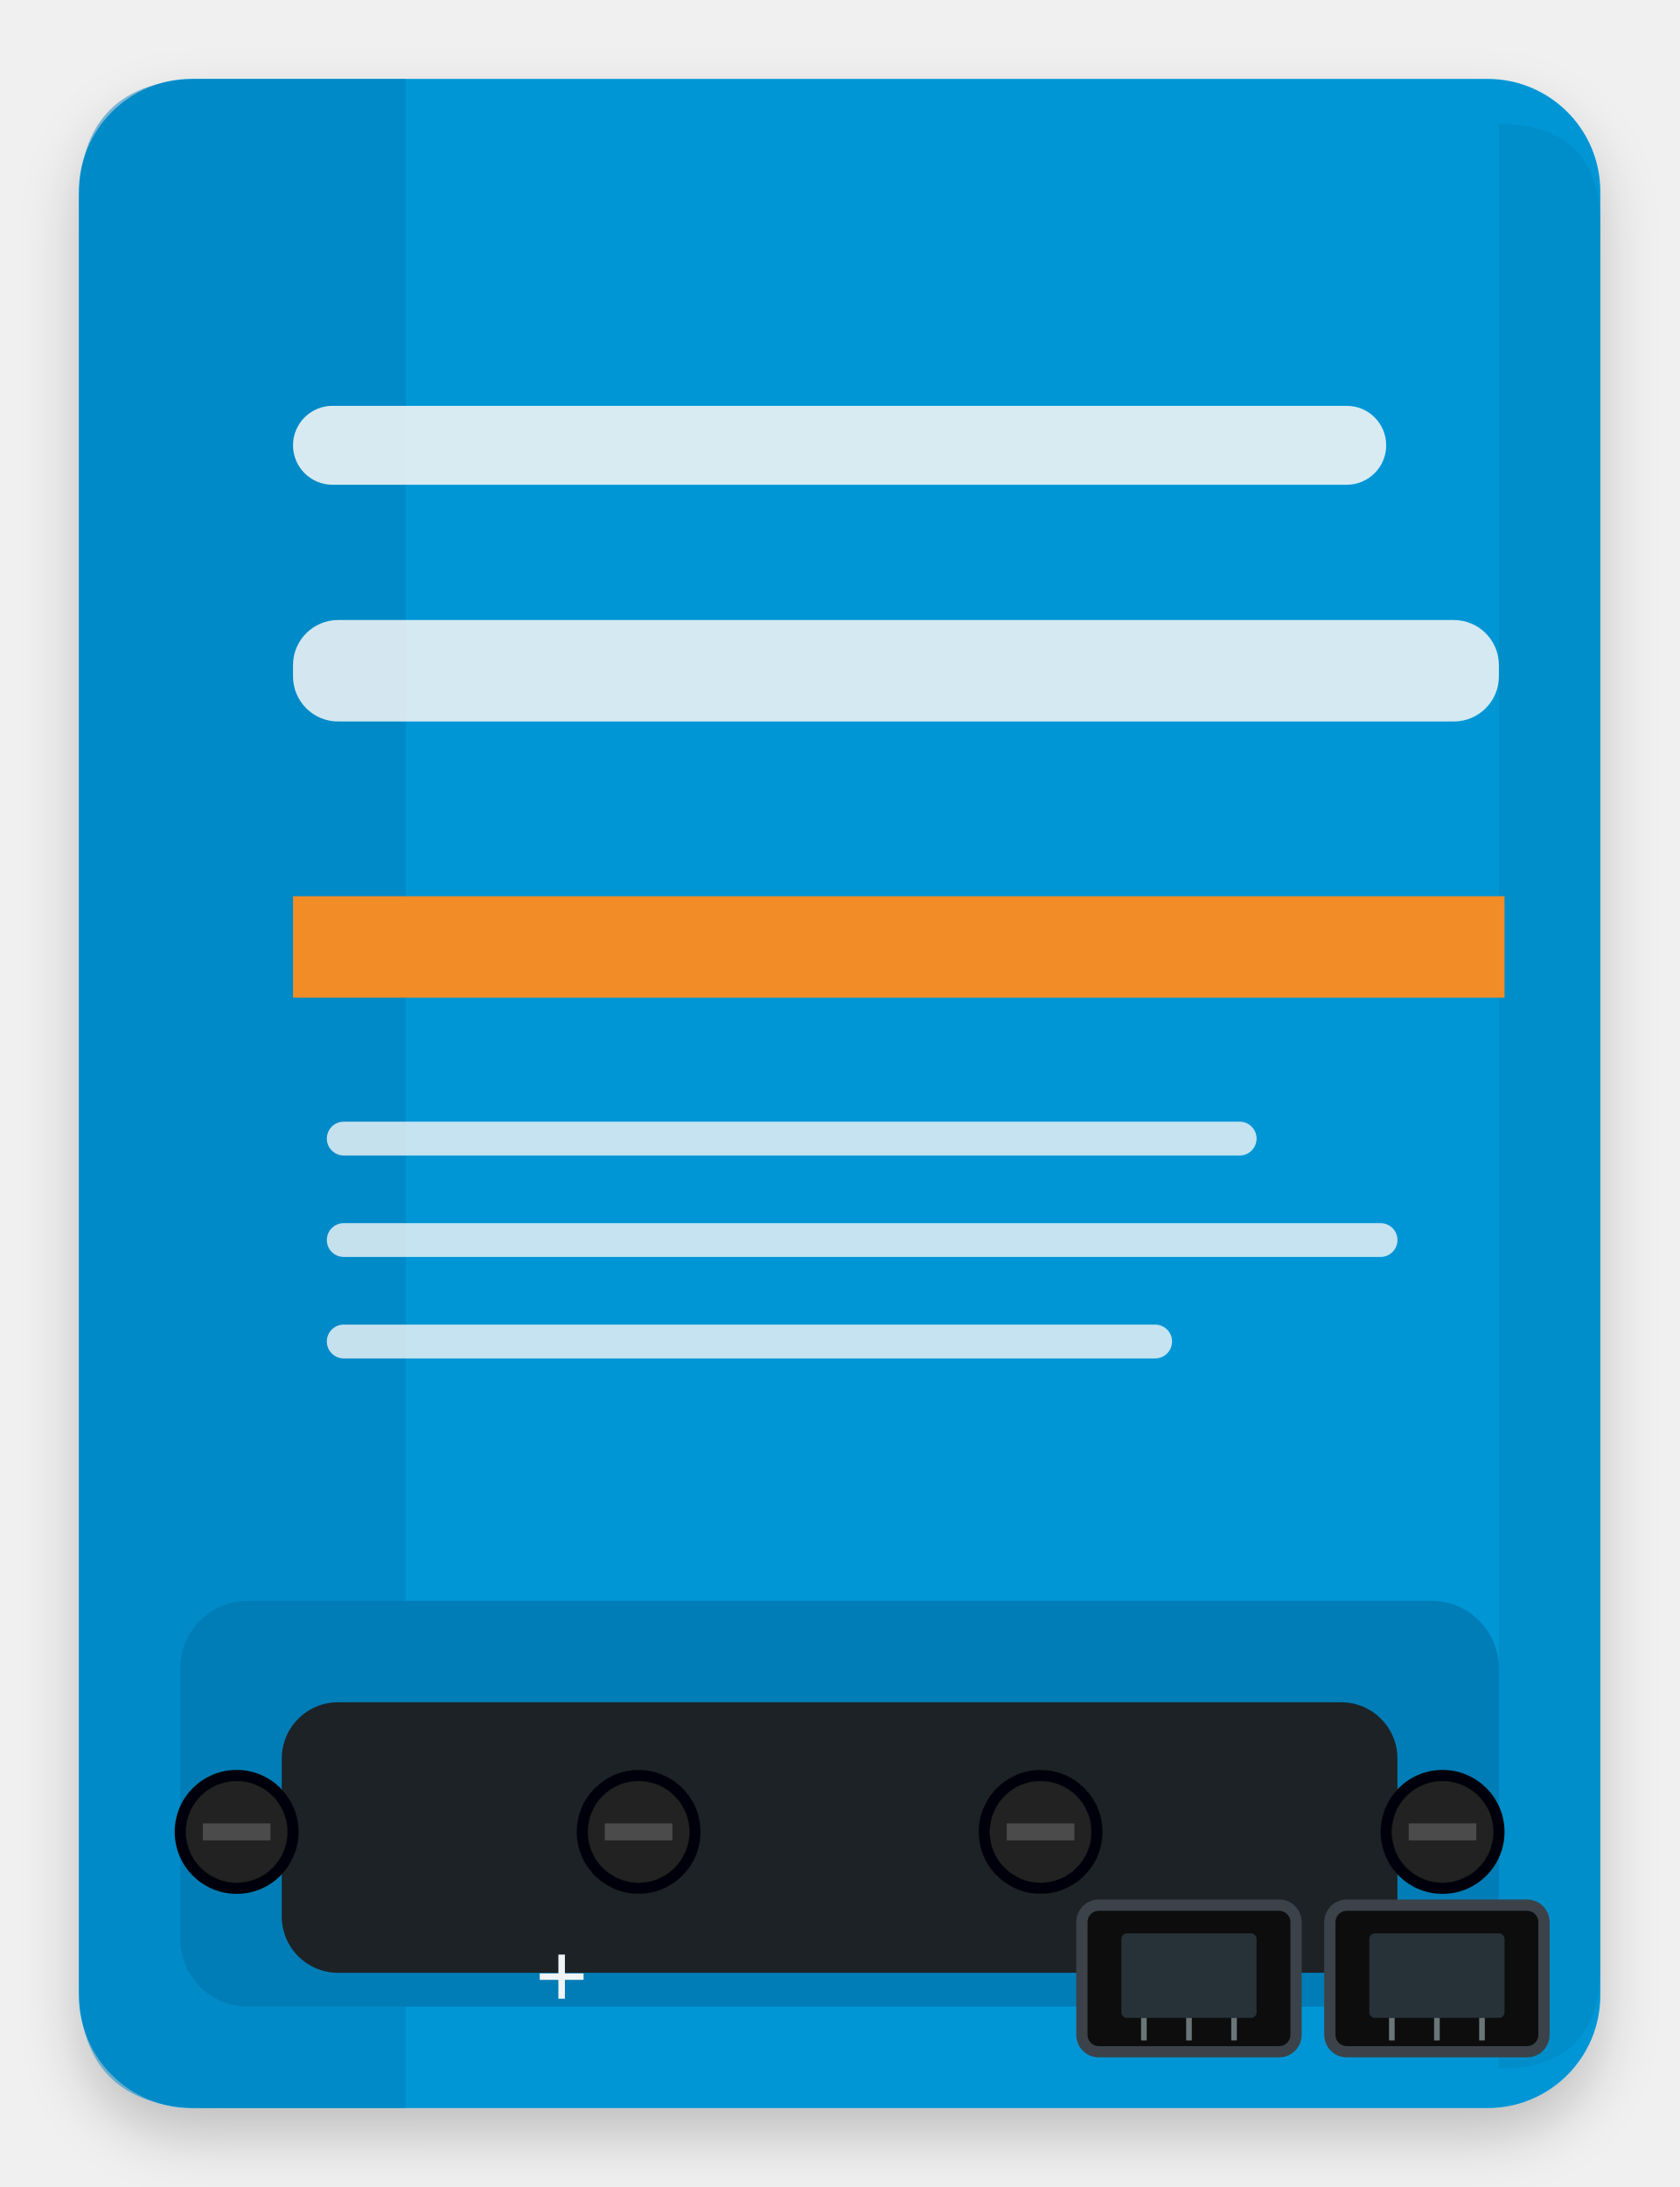
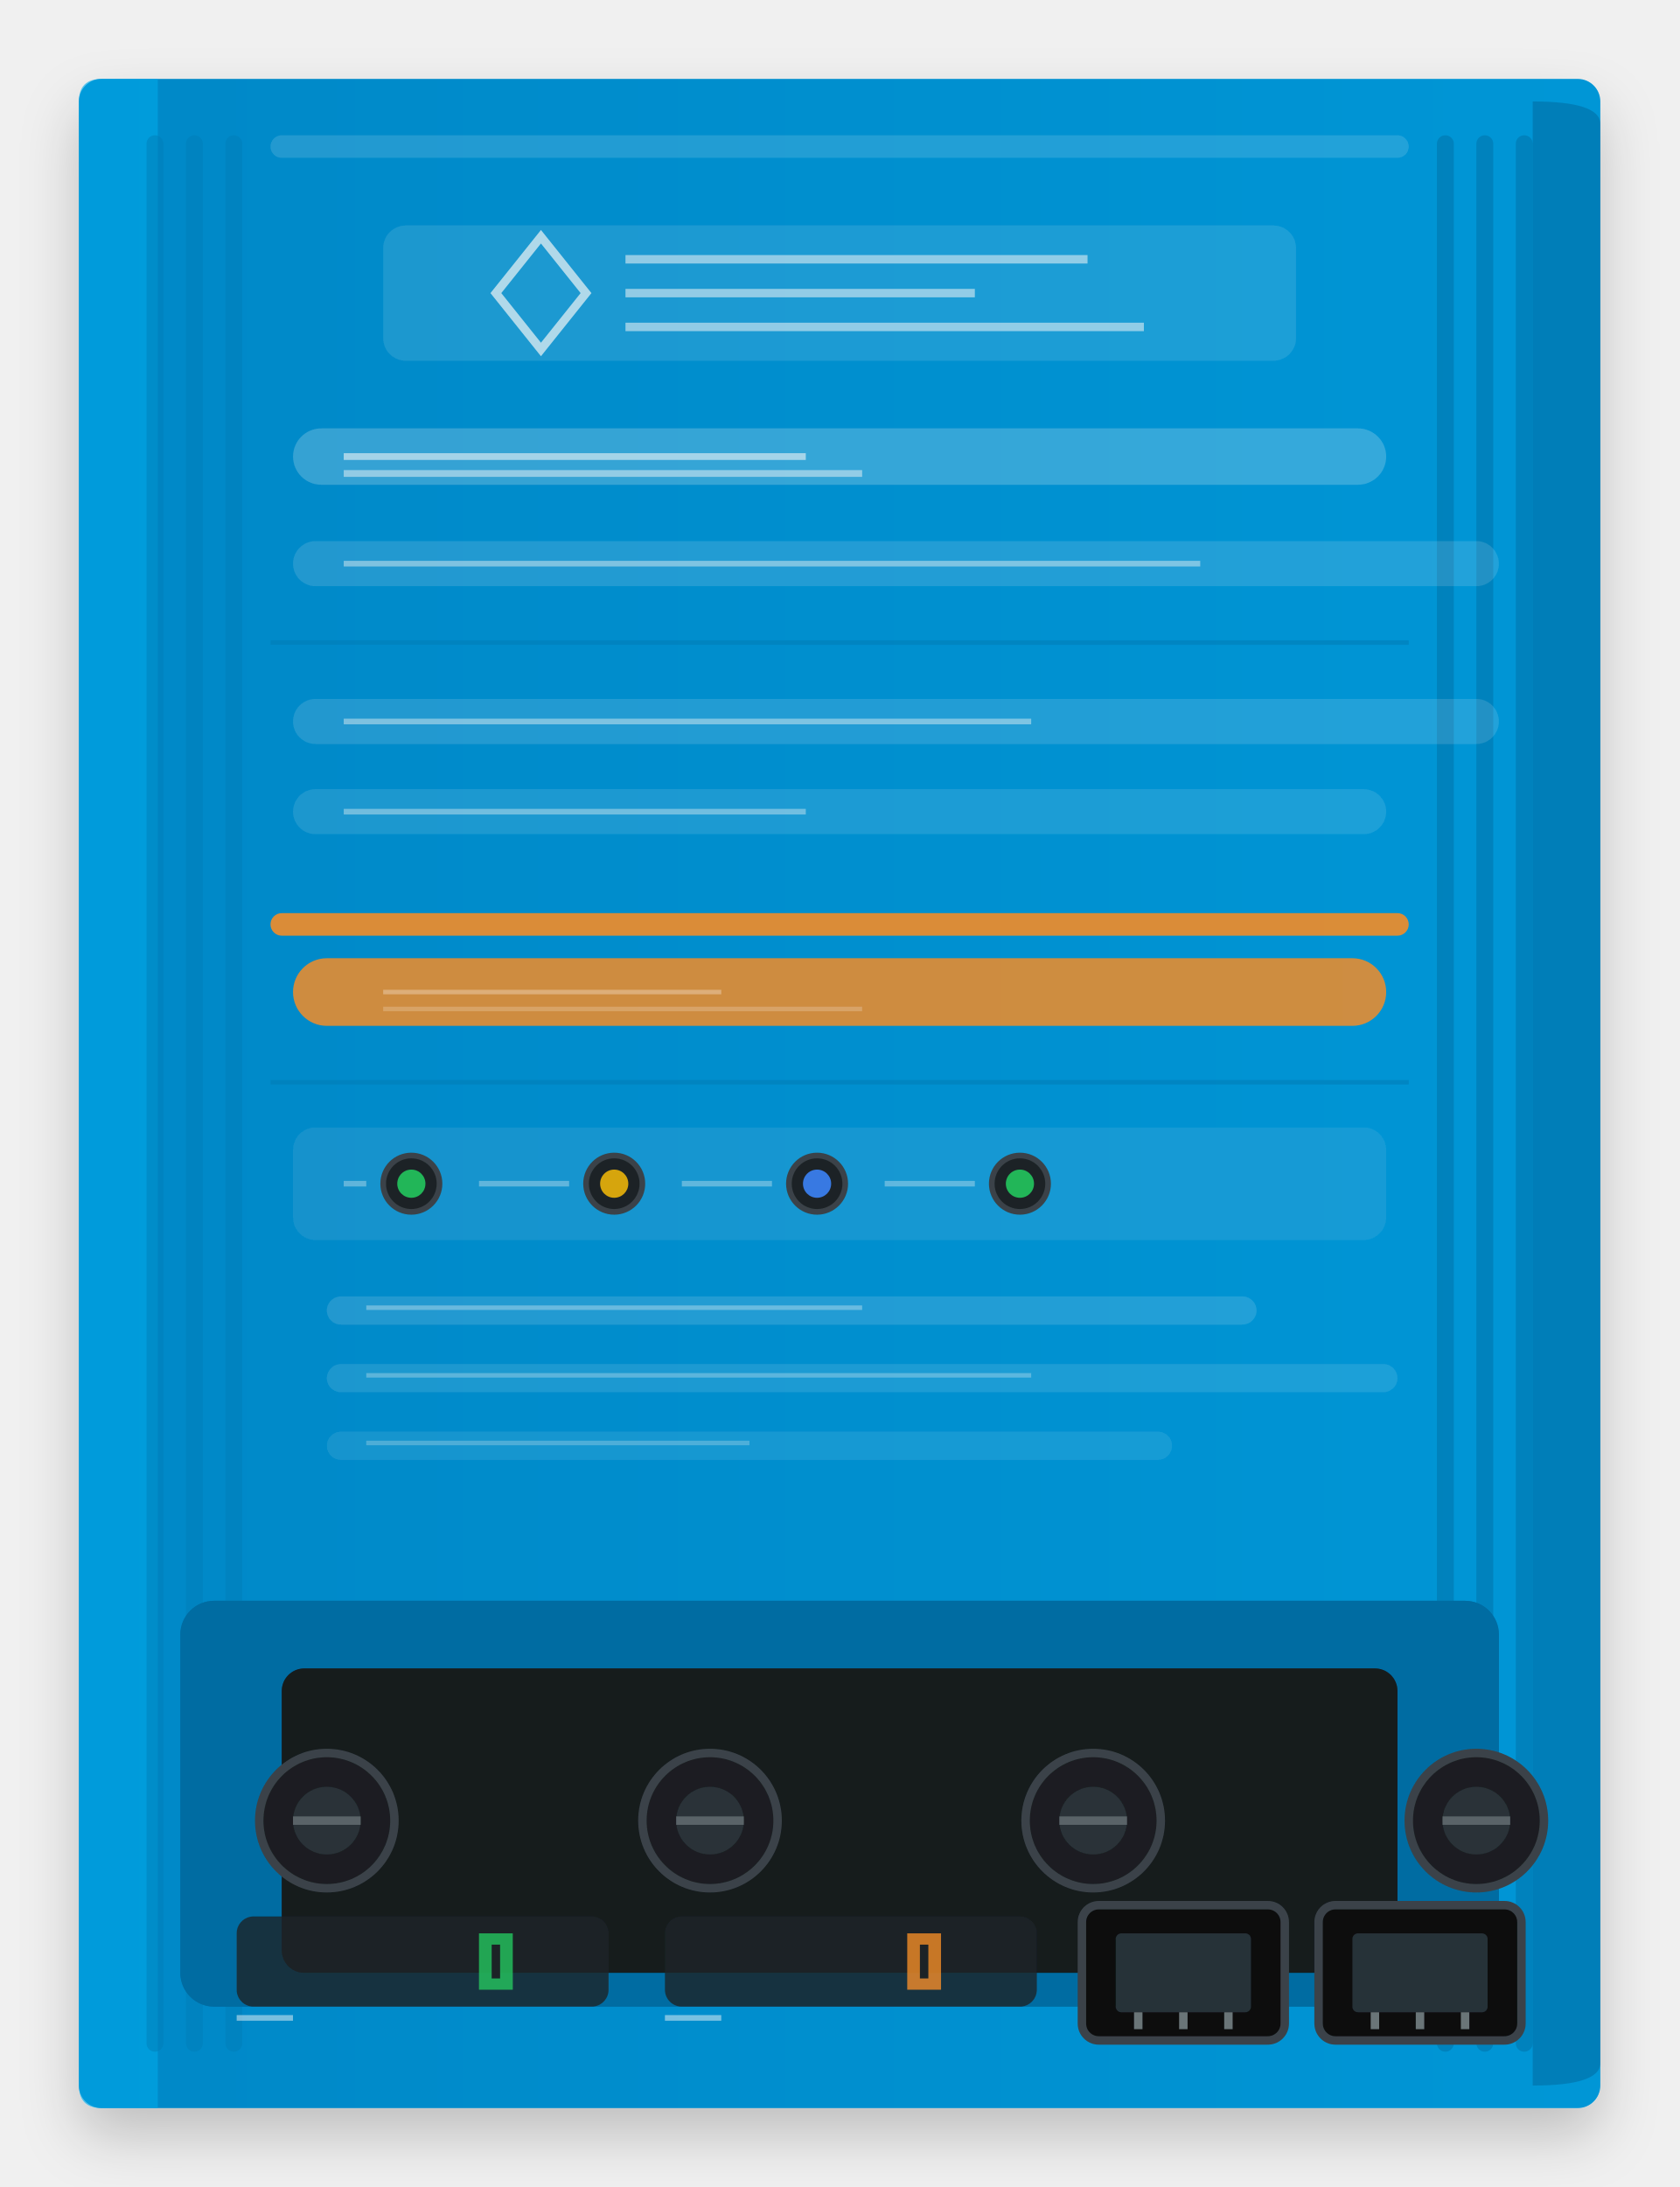
<svg xmlns="http://www.w3.org/2000/svg" width="298" height="388" viewBox="107 56 298 388" role="img" aria-label="smartsolar_mppt_large_ve_can_tr">
  <defs>
    <filter id="shadow" x="-20%" y="-20%" width="140%" height="140%">
      <feDropShadow dx="0" dy="5" stdDeviation="5" flood-color="#000" flood-opacity="0.2" />
    </filter>
+     <linearGradient id="bodyGrad" x1="0" y1="0" x2="1" y2="0">
+       <stop offset="0%" stop-color="#0088C7" />
+       <stop offset="100%" stop-color="#0096D6" />
+     </linearGradient>
  </defs>
  <g id="product" filter="url(#shadow)">
-     <rect x="121" y="70" width="270" height="360" rx="20" fill="#0096D6" />
-     <path d="M121 92 Q121 70 143 70 H179 V430 H143 Q121 430 121 408 Z" fill="#007DB7" opacity="0.48" />
-     <path d="M373 78 Q391 78 391 96 V405 Q391 423 373 423 Z" fill="#007DB7" opacity="0.35" />
-     <rect x="159" y="128" width="194" height="14" rx="7" fill="#F0F4F5" opacity="0.9" />
-     <rect x="159" y="166" width="214" height="18" rx="8" fill="#F0F4F5" opacity="0.88" />
-     <rect x="159" y="215" width="215" height="18" fill="#F28C28" />
-     <rect x="165" y="255" width="165" height="6" rx="3.0" fill="#F0F4F5" opacity="0.82" />
-     <rect x="165" y="273" width="190" height="6" rx="3.0" fill="#F0F4F5" opacity="0.82" />
-     <rect x="165" y="291" width="150" height="6" rx="3.0" fill="#F0F4F5" opacity="0.82" />
-     <rect x="139" y="340" width="234" height="72" rx="12" fill="#007DB7" />
-     <rect x="157" y="358" width="198" height="48" rx="10" fill="#1D2428" />
-     <circle cx="149.0" cy="381" r="10" fill="#222" stroke="#050607" stroke-width="2" />
-     <line x1="143.0" y1="381" x2="155.0" y2="381" stroke="#4B4B4B" stroke-width="3" />
-     <circle cx="220.333" cy="381" r="10" fill="#222" stroke="#050607" stroke-width="2" />
-     <line x1="214.333" y1="381" x2="226.333" y2="381" stroke="#4B4B4B" stroke-width="3" />
-     <circle cx="291.667" cy="381" r="10" fill="#222" stroke="#050607" stroke-width="2" />
-     <line x1="285.667" y1="381" x2="297.667" y2="381" stroke="#4B4B4B" stroke-width="3" />
-     <circle cx="363.0" cy="381" r="10" fill="#222" stroke="#050607" stroke-width="2" />
-     <line x1="357.0" y1="381" x2="369.0" y2="381" stroke="#4B4B4B" stroke-width="3" />
-     <text x="202.0" y="412" font-size="16" fill="#F0F4F5" font-family="Arial">+</text>
-     <text x="302.0" y="412" font-size="18" fill="#F0F4F5" font-family="Arial">-</text>
-     <rect x="299" y="394" width="38" height="26" rx="3" fill="#0B0E10" stroke="#3B4348" stroke-width="2" />
-     <rect x="306" y="399" width="24" height="15" rx="1" fill="#283138" />
-     <line x1="310" y1="414" x2="310" y2="418" stroke="#6A7478" />
-     <line x1="318" y1="414" x2="318" y2="418" stroke="#6A7478" />
-     <line x1="326" y1="414" x2="326" y2="418" stroke="#6A7478" />
-     <rect x="343" y="394" width="38" height="26" rx="3" fill="#0B0E10" stroke="#3B4348" stroke-width="2" />
-     <rect x="350" y="399" width="24" height="15" rx="1" fill="#283138" />
-     <line x1="354" y1="414" x2="354" y2="418" stroke="#6A7478" />
-     <line x1="362" y1="414" x2="362" y2="418" stroke="#6A7478" />
-     <line x1="370" y1="414" x2="370" y2="418" stroke="#6A7478" />
+     <rect x="121" y="70" width="270" height="360" rx="4" fill="url(#bodyGrad)" />
+     <path d="M121 74 Q121 70 125 70 H135 V430 H125 Q121 430 121 426 Z" fill="#00A8E8" opacity="0.6" />
+     <path d="M379 74 Q391 74 391 78 V422 Q391 426 379 426 Z" fill="#005A8C" opacity="0.4" />
+     <rect x="133" y="80" width="3" height="340" rx="1.5" fill="#007DB7" opacity="0.5" />
+     <rect x="140" y="80" width="3" height="340" rx="1.5" fill="#007DB7" opacity="0.5" />
+     <rect x="147" y="80" width="3" height="340" rx="1.5" fill="#007DB7" opacity="0.5" />
+     <rect x="362" y="80" width="3" height="340" rx="1.5" fill="#006699" opacity="0.4" />
+     <rect x="369" y="80" width="3" height="340" rx="1.5" fill="#006699" opacity="0.4" />
+     <rect x="376" y="80" width="3" height="340" rx="1.5" fill="#006699" opacity="0.4" />
+     <rect x="155" y="80" width="202" height="4" rx="2" fill="#F0F4F5" opacity="0.15" />
+     <rect x="175" y="96" width="162" height="24" rx="4" fill="#F0F4F5" opacity="0.12" />
+     <path d="M195 108 L203 98 L211 108 L203 118 Z" fill="none" stroke="#F0F4F5" stroke-width="1.5" opacity="0.7" />
+     <line x1="218" y1="102" x2="300" y2="102" stroke="#F0F4F5" stroke-width="1.5" opacity="0.55" />
+     <line x1="218" y1="108" x2="280" y2="108" stroke="#F0F4F5" stroke-width="1.5" opacity="0.55" />
+     <line x1="218" y1="114" x2="310" y2="114" stroke="#F0F4F5" stroke-width="1.5" opacity="0.55" />
+     <rect x="159" y="132" width="194" height="10" rx="5" fill="#F0F4F5" opacity="0.22" />
+     <line x1="168" y1="137" x2="250" y2="137" stroke="#F0F4F5" stroke-width="1.2" opacity="0.6" />
+     <line x1="168" y1="140" x2="260" y2="140" stroke="#F0F4F5" stroke-width="1.2" opacity="0.5" />
+     <rect x="159" y="152" width="214" height="8" rx="4" fill="#F0F4F5" opacity="0.14" />
+     <line x1="168" y1="156" x2="320" y2="156" stroke="#F0F4F5" stroke-width="1" opacity="0.45" />
+     <line x1="155" y1="170" x2="357" y2="170" stroke="#007DB7" stroke-width="0.8" opacity="0.6" />
+     <rect x="159" y="180" width="214" height="8" rx="4" fill="#F0F4F5" opacity="0.14" />
+     <line x1="168" y1="184" x2="290" y2="184" stroke="#F0F4F5" stroke-width="1" opacity="0.45" />
+     <rect x="159" y="196" width="194" height="8" rx="4" fill="#F0F4F5" opacity="0.12" />
+     <line x1="168" y1="200" x2="250" y2="200" stroke="#F0F4F5" stroke-width="1" opacity="0.4" />
+     <rect x="155" y="218" width="202" height="4" rx="2" fill="#F28C28" opacity="0.9" />
+     <rect x="159" y="226" width="194" height="12" rx="6" fill="#F28C28" opacity="0.85" />
+     <line x1="175" y1="232" x2="235" y2="232" stroke="#FFF" stroke-width="0.8" opacity="0.3" />
+     <line x1="175" y1="235" x2="260" y2="235" stroke="#FFF" stroke-width="0.8" opacity="0.2" />
+     <line x1="155" y1="248" x2="357" y2="248" stroke="#007DB7" stroke-width="0.8" opacity="0.6" />
+     <rect x="159" y="256" width="194" height="20" rx="4" fill="#F0F4F5" opacity="0.08" />
+     <circle cx="180" cy="266" r="5" fill="#1D2428" stroke="#3B4348" stroke-width="1" />
+     <circle cx="180" cy="266" r="2.5" fill="#22C55E" opacity="0.9" />
+     <line x1="168" y1="266" x2="172" y2="266" stroke="#F0F4F5" stroke-width="1" opacity="0.35" />
+     <circle cx="216" cy="266" r="5" fill="#1D2428" stroke="#3B4348" stroke-width="1" />
+     <circle cx="216" cy="266" r="2.5" fill="#EAB308" opacity="0.9" />
+     <line x1="192" y1="266" x2="208" y2="266" stroke="#F0F4F5" stroke-width="1" opacity="0.35" />
+     <circle cx="252" cy="266" r="5" fill="#1D2428" stroke="#3B4348" stroke-width="1" />
+     <circle cx="252" cy="266" r="2.5" fill="#3B82F6" opacity="0.9" />
+     <line x1="228" y1="266" x2="244" y2="266" stroke="#F0F4F5" stroke-width="1" opacity="0.35" />
+     <circle cx="288" cy="266" r="5" fill="#1D2428" stroke="#3B4348" stroke-width="1" />
+     <circle cx="288" cy="266" r="2.5" fill="#22C55E" opacity="0.9" />
+     <line x1="264" y1="266" x2="280" y2="266" stroke="#F0F4F5" stroke-width="1" opacity="0.35" />
+     <rect x="165" y="286" width="165" height="5" rx="2.5" fill="#F0F4F5" opacity="0.14" />
+     <line x1="172" y1="288" x2="260" y2="288" stroke="#F0F4F5" stroke-width="0.8" opacity="0.35" />
+     <rect x="165" y="298" width="190" height="5" rx="2.5" fill="#F0F4F5" opacity="0.12" />
+     <line x1="172" y1="300" x2="290" y2="300" stroke="#F0F4F5" stroke-width="0.8" opacity="0.3" />
+     <rect x="165" y="310" width="150" height="5" rx="2.5" fill="#F0F4F5" opacity="0.10" />
+     <line x1="172" y1="312" x2="240" y2="312" stroke="#F0F4F5" stroke-width="0.8" opacity="0.25" />
+     <rect x="139" y="340" width="234" height="72" rx="6" fill="#005A8C" />
+     <rect x="139" y="340" width="234" height="72" rx="6" fill="#007DB7" opacity="0.5" />
+     <rect x="157" y="352" width="198" height="54" rx="4" fill="#1D2428" />
+     <rect x="157" y="352" width="198" height="54" rx="4" fill="#0D1114" opacity="0.5" />
+     <circle cx="165" cy="379" r="12" fill="#1A1F23" stroke="#3B4348" stroke-width="1.5" />
+     <circle cx="165" cy="379" r="6" fill="#2A3238" />
+     <line x1="159" y1="379" x2="171" y2="379" stroke="#5A6368" stroke-width="1.5" />
+     <circle cx="233" cy="379" r="12" fill="#1A1F23" stroke="#3B4348" stroke-width="1.5" />
+     <circle cx="233" cy="379" r="6" fill="#2A3238" />
+     <line x1="227" y1="379" x2="239" y2="379" stroke="#5A6368" stroke-width="1.5" />
+     <circle cx="301" cy="379" r="12" fill="#1A1F23" stroke="#3B4348" stroke-width="1.5" />
+     <circle cx="301" cy="379" r="6" fill="#2A3238" />
+     <line x1="295" y1="379" x2="307" y2="379" stroke="#5A6368" stroke-width="1.5" />
+     <circle cx="369" cy="379" r="12" fill="#1A1F23" stroke="#3B4348" stroke-width="1.5" />
+     <circle cx="369" cy="379" r="6" fill="#2A3238" />
+     <line x1="363" y1="379" x2="375" y2="379" stroke="#5A6368" stroke-width="1.5" />
+     <rect x="149" y="396" width="66" height="16" rx="3" fill="#1D2428" opacity="0.8" />
+     <rect x="192" y="399" width="6" height="10" fill="#22C55E" opacity="0.8" />
+     <line x1="195" y1="401" x2="195" y2="407" stroke="#1D2428" stroke-width="1.5" />
+     <line x1="149" y1="414" x2="159" y2="414" stroke="#F0F4F5" stroke-width="1" opacity="0.5" />
+     <rect x="225" y="396" width="66" height="16" rx="3" fill="#1D2428" opacity="0.8" />
+     <rect x="268" y="399" width="6" height="10" fill="#F28C28" opacity="0.8" />
+     <line x1="271" y1="401" x2="271" y2="407" stroke="#1D2428" stroke-width="1.5" />
+     <line x1="225" y1="414" x2="235" y2="414" stroke="#F0F4F5" stroke-width="1" opacity="0.5" />
+     <rect x="299" y="394" width="36" height="24" rx="3" fill="#0B0E10" stroke="#3B4348" stroke-width="1.5" />
+     <rect x="305" y="399" width="24" height="14" rx="1" fill="#283138" />
+     <line x1="309" y1="413" x2="309" y2="416" stroke="#6A7478" stroke-width="1.5" />
+     <line x1="317" y1="413" x2="317" y2="416" stroke="#6A7478" stroke-width="1.5" />
+     <line x1="325" y1="413" x2="325" y2="416" stroke="#6A7478" stroke-width="1.5" />
+     <rect x="341" y="394" width="36" height="24" rx="3" fill="#0B0E10" stroke="#3B4348" stroke-width="1.5" />
+     <rect x="347" y="399" width="24" height="14" rx="1" fill="#283138" />
+     <line x1="351" y1="413" x2="351" y2="416" stroke="#6A7478" stroke-width="1.5" />
+     <line x1="359" y1="413" x2="359" y2="416" stroke="#6A7478" stroke-width="1.5" />
+     <line x1="367" y1="413" x2="367" y2="416" stroke="#6A7478" stroke-width="1.5" />
  </g>
</svg>
